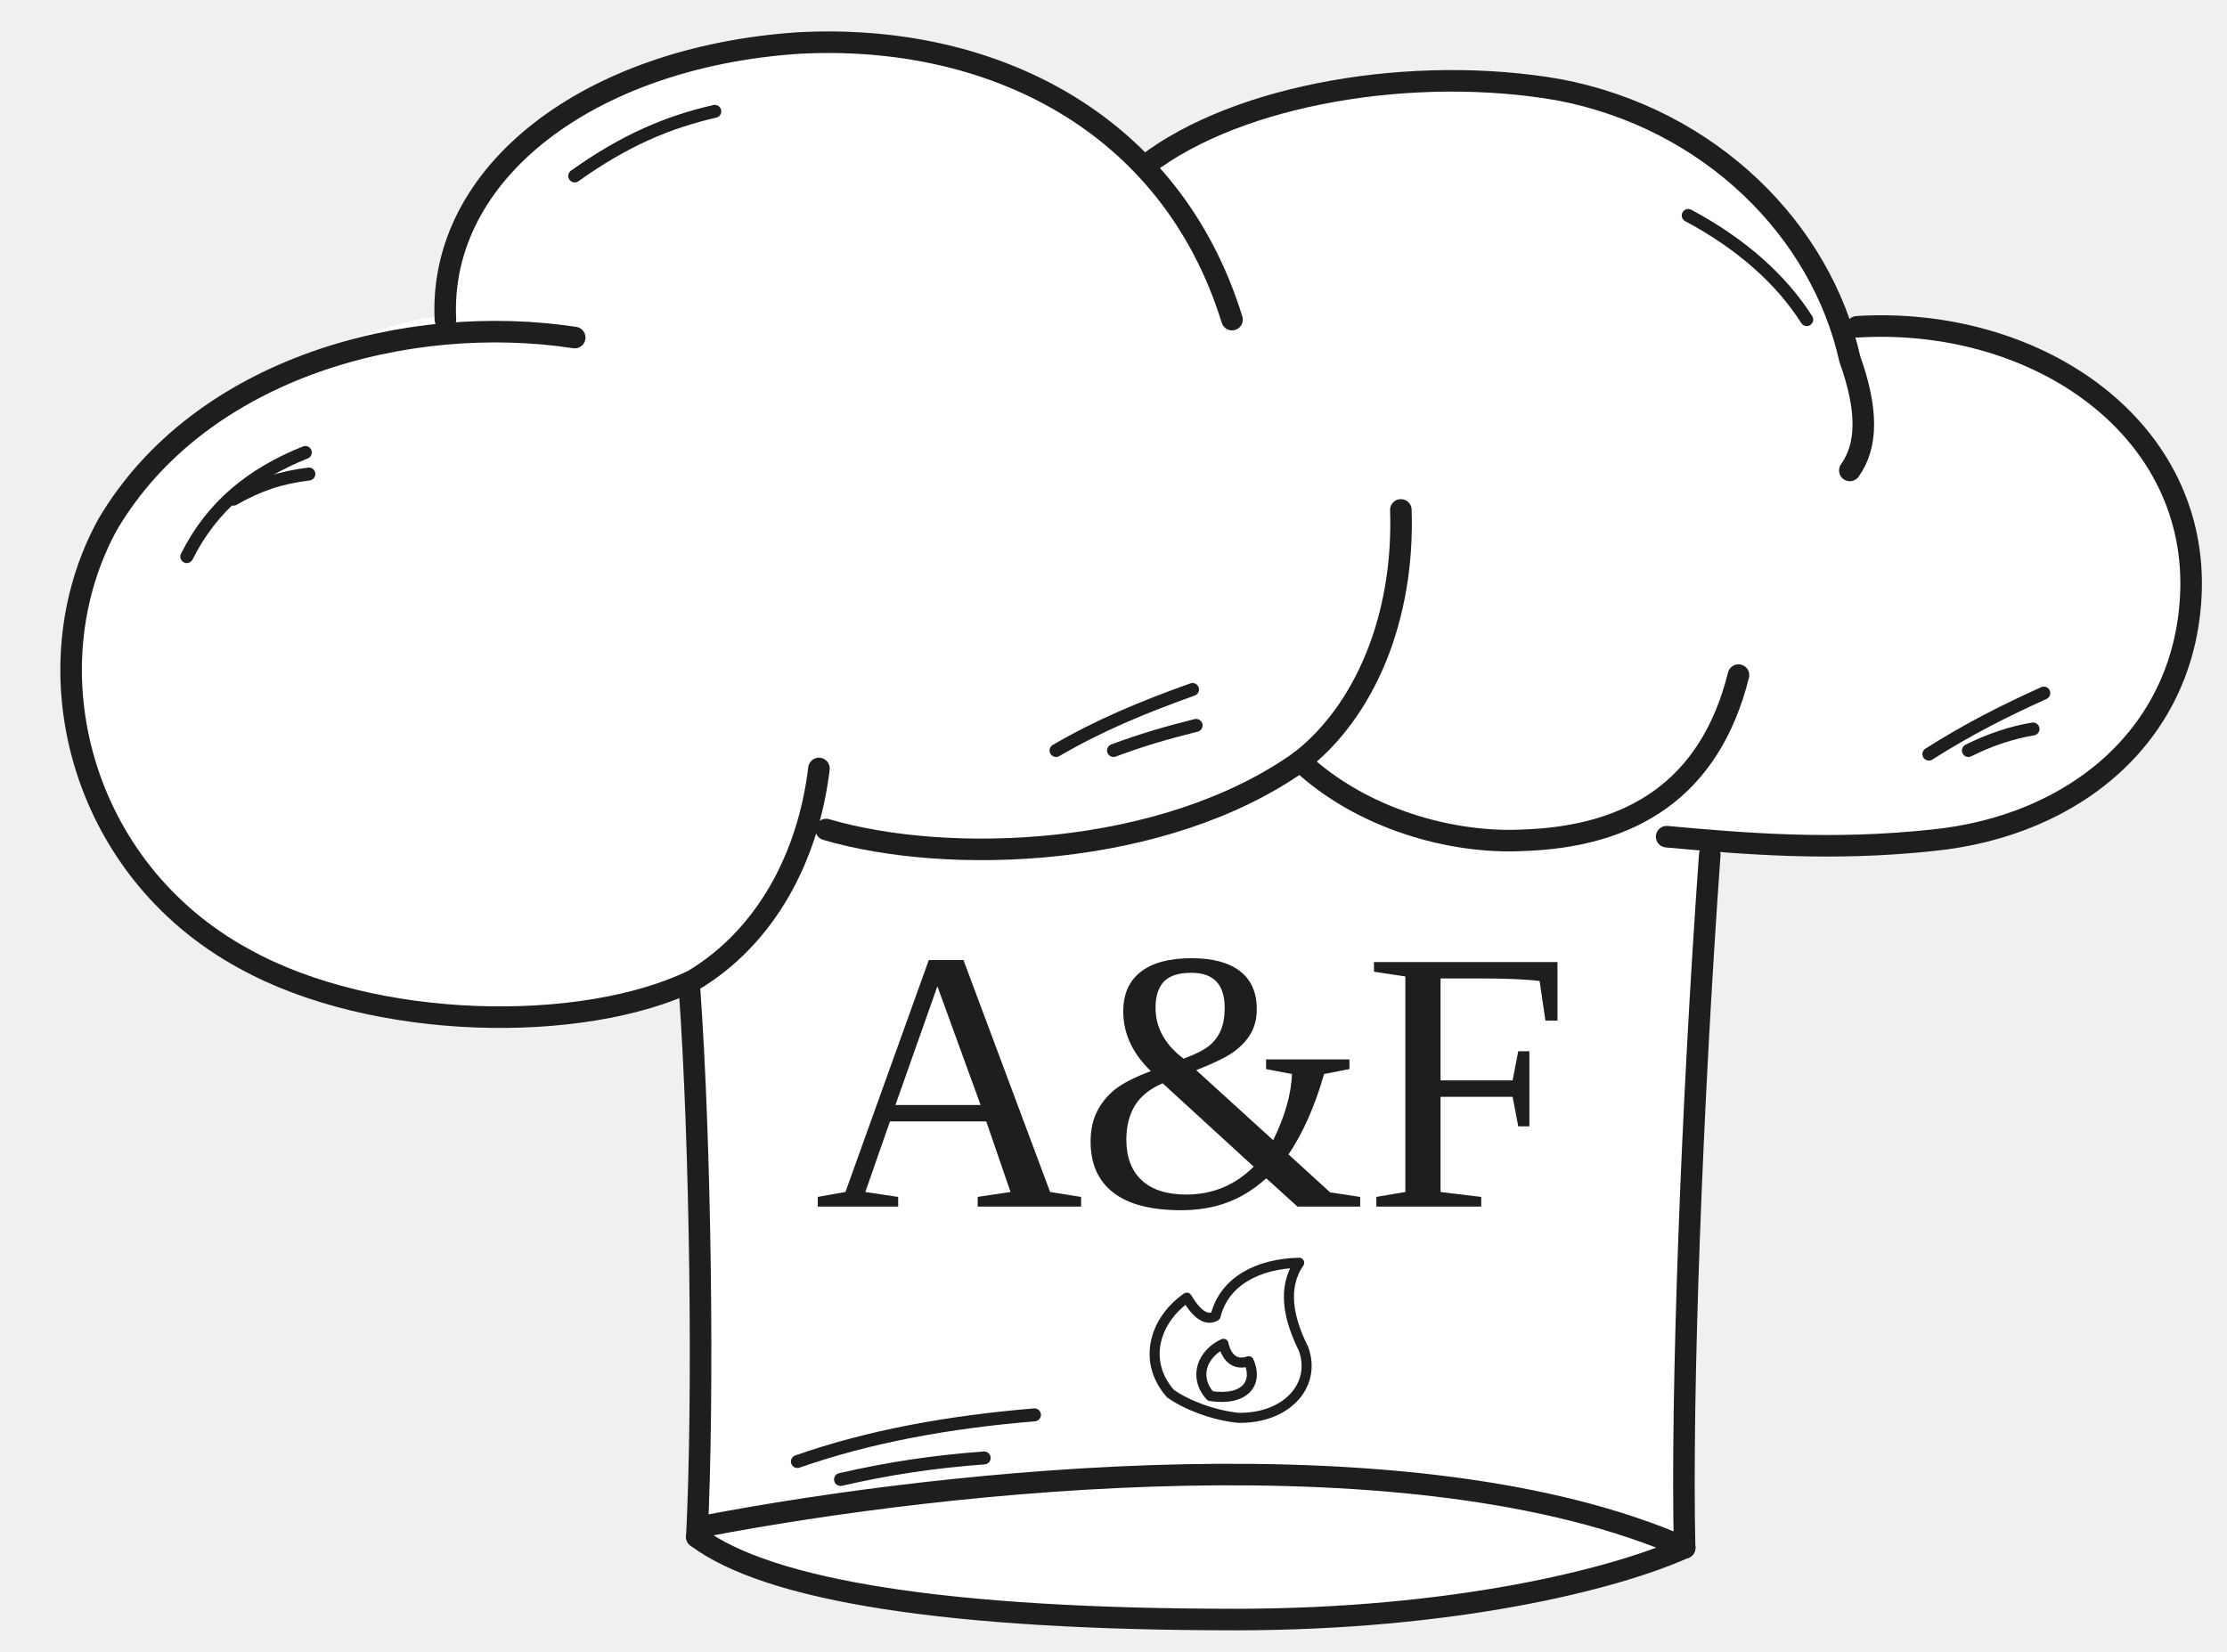
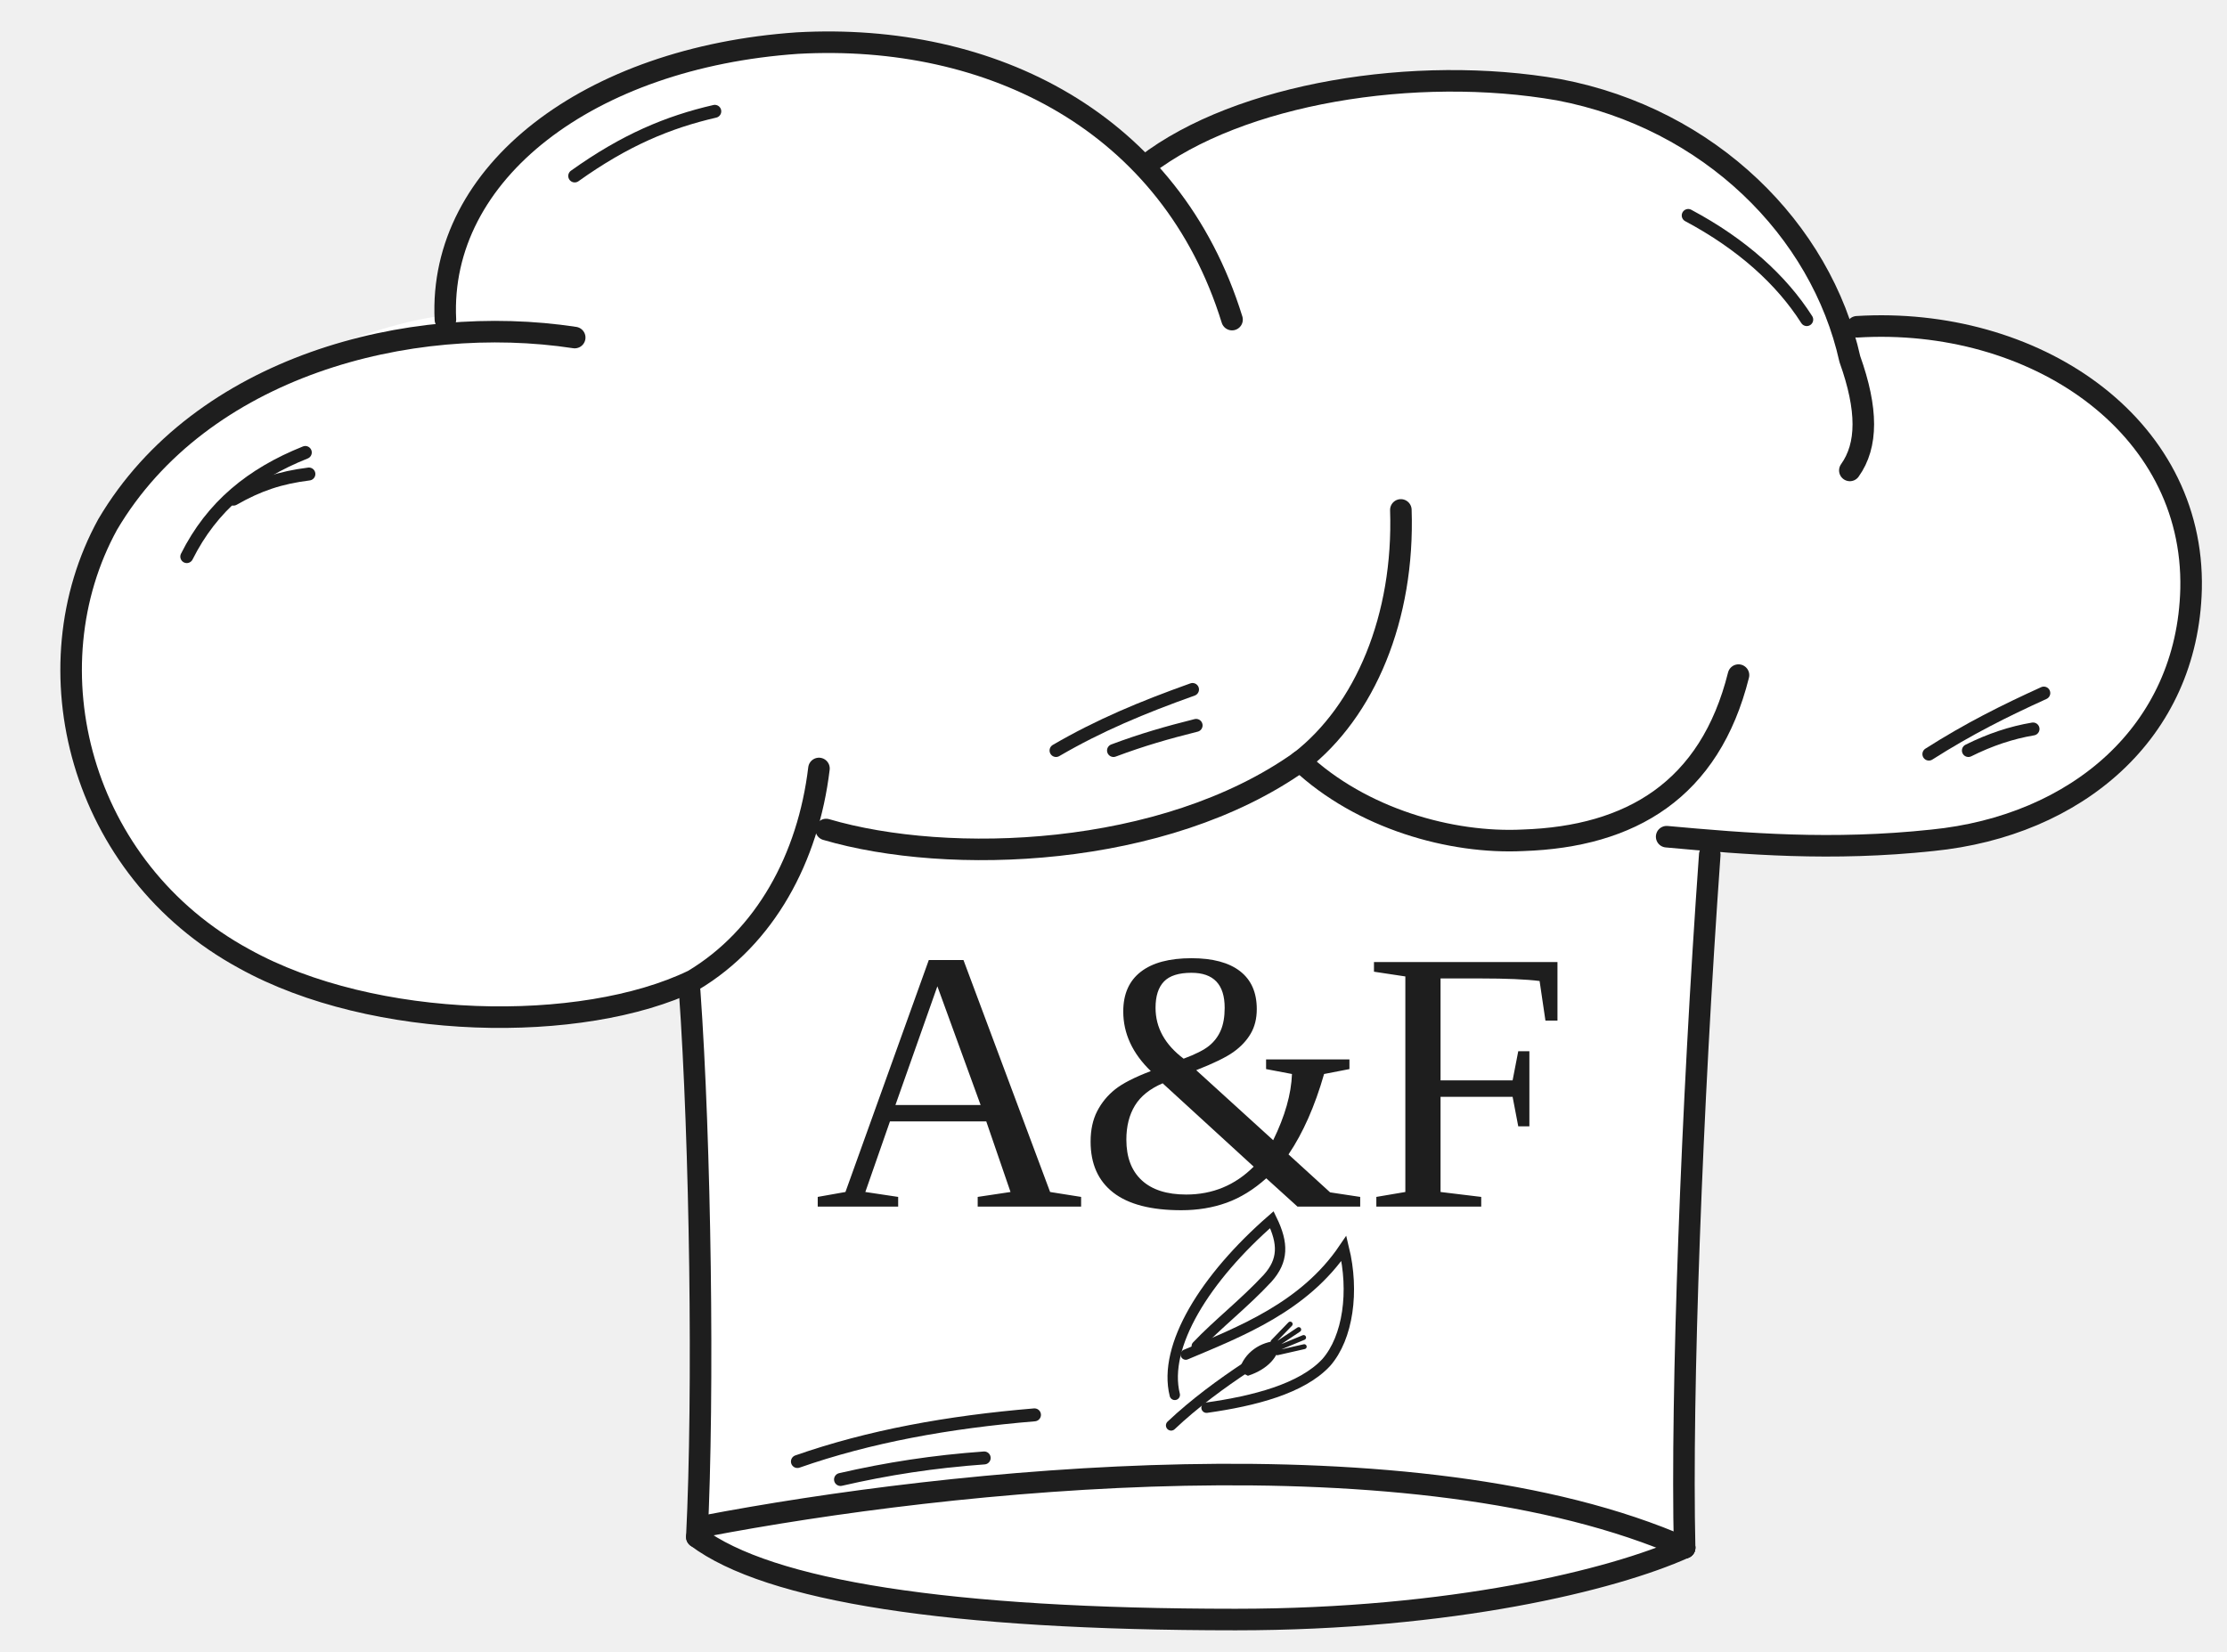
<svg xmlns="http://www.w3.org/2000/svg" viewBox="36 12 620 460" width="620" height="460">
  <path d="M230,440 L228,288 C200,300 140,300 105,280 C60,255 45,200 65,160 C90,115 150,100 160,100 C160,60 200,28 260,25 C310,22 345,40 355,57 C380,38 430,30 470,38 C510,46 540,75 552,103 C600,100 645,130 645,175 C645,215 615,240 575,245 C545,248 525,248 512,250 L505,443 C485,452 440,462 380,462 C300,462 250,455 230,440 Z" fill="#FFFFFF" stroke="none" />
  <g fill="none" stroke="#1E1E1E" stroke-linecap="round" stroke-linejoin="round">
    <path d="M196,106 C150,99 92,114 66,158 C44,198 58,254 104,279 C140,299 198,300 229,285 C249,273 261,251 264,226" stroke-width="6.0" />
    <path d="M160,101 C158,60 200,28 258,24 C312,21 362,46 379,101" stroke-width="6.0" />
    <path d="M355,58 C381,38 430,30 470,37 C512,45 543,76 551,112 C556,126 556,136 551,143" stroke-width="6.0" />
    <path d="M553,103 C602,100 647,130 646,176 C645,216 614,242 574,246 C546,249 522,247 500,245" stroke-width="6.0" />
    <path d="M266,243 C300,253 360,251 398,224" stroke-width="6.0" />
    <path d="M398,224 C415,240 440,247 460,246 C490,245 512,232 520,200" stroke-width="6.0" />
    <path d="M426,154 C427,184 416,210 398,224" stroke-width="6.0" />
    <path d="M228,288 C231,330 232,400 230,440" stroke-width="6.0" />
    <path d="M512,250 C507,320 504,400 505,443" stroke-width="6.0" />
    <path d="M232,437 C300,424 430,410 505,443" stroke-width="6.0" />
    <path d="M230,440 C250,455 300,463 380,463 C440,463 485,452 505,443" stroke-width="6.0" />
    <path d="M88,167 C95,153 106,144 121,138" stroke-width="3.6" />
    <path d="M101,151 C108,147 114,145 122,144" stroke-width="3.6" />
    <path d="M196,61 C210,51 222,46 235,43" stroke-width="3.6" />
    <path d="M330,221 C342,214 354,209 368,204" stroke-width="3.6" />
    <path d="M346,221 C354,218 361,216 369,214" stroke-width="3.6" />
    <path d="M506,72 C521,80 532,90 539,101" stroke-width="3.6" />
    <path d="M573,222 C584,215 594,210 605,205" stroke-width="3.6" />
    <path d="M584,221 C590,218 596,216 602,215" stroke-width="3.6" />
    <path d="M258,419 C278,412 300,408 324,406" stroke-width="3.6" />
    <path d="M270,424 C283,421 296,419 310,418" stroke-width="3.6" />
  </g>
  <path d="M286.05 345.309V348.0H263.656V345.309L271.374 343.938L294.581 279.344H304.23L328.351 343.938L336.984 345.309V348.0H308.191V345.309L317.331 343.938L310.578 324.285H283.765L276.91 343.938ZM296.968 286.656 285.289 319.715H309.003ZM385.888 293.004Q385.888 296.965 384.187 299.859Q382.486 302.754 379.388 304.963Q376.291 307.172 369.029 310.016L390.459 329.516Q395.384 319.461 395.689 311.082L388.478 309.711V307.02H411.685V309.711L404.626 311.082Q400.767 324.539 394.724 333.477L406.302 344.039L414.681 345.309V348.0H397.212L388.529 340.129Q383.248 344.852 377.484 346.934Q371.72 349.016 364.865 349.016Q352.271 349.016 345.949 344.115Q339.626 339.215 339.626 329.922Q339.626 324.996 341.455 321.441Q343.283 317.887 346.431 315.373Q349.58 312.859 356.384 310.27Q348.716 302.855 348.716 293.664Q348.716 286.402 353.591 282.619Q358.466 278.836 367.709 278.836Q376.544 278.836 381.216 282.441Q385.888 286.047 385.888 293.004ZM366.236 344.648Q377.255 344.648 385.025 336.879L359.685 313.672Q354.353 315.957 351.966 319.867Q349.58 323.777 349.58 329.363Q349.58 336.727 353.871 340.688Q358.162 344.648 366.236 344.648ZM357.705 292.648Q357.705 300.926 365.525 306.816Q370.451 304.988 372.609 303.236Q374.767 301.484 375.859 298.945Q376.951 296.406 376.951 292.648Q376.951 282.898 367.709 282.898Q362.376 282.898 360.041 285.336Q357.705 287.773 357.705 292.648ZM437.051 317.43V343.938L448.376 345.309V348.0H419.176V345.309L427.251 343.938V283.914L418.516 282.594V279.902H469.602V296.203H466.251L464.626 285.184Q458.938 284.473 448.172 284.473H437.051V312.859H457.11L458.684 304.734H461.782V325.656H458.684L457.11 317.43Z" fill="#1E1E1E" />
-   <g fill="none" stroke="#1E1E1E" stroke-width="2.8" stroke-linejoin="round" transform="rotate(14 380 385)">
-     <path d="M366,404 C356,397 357,385 364,377 C368,381 371,382 373,380 C373,370 381,363 392,360 C389,368 393,376 399,383 C405,392 399,403 386,406 C379,407 371,406 366,404 Z" />
-     <path d="M377,402 C371,398 372,391 377,387 C379,391 382,392 385,390 C389,395 387,401 377,402 Z" />
+   <g fill="none" stroke="#1E1E1E" stroke-width="17" stroke-linecap="round" stroke-linejoin="miter" stroke-miterlimit="14" transform="translate(343 344) scale(0.17)">
+     <path d="M118,332 C98,252 168,140 277,45 C296,84 296,112 270,141 C232,182 188,216 154,252" />
+     <path d="M136,266 C226,228 330,188 395,92 C412,162 402,238 366,279 C326,322 248,342 170,353" />
+     <path d="M112,382 C150,346 195,313 236,286" />
+     <path d="M226,292 C234,264 260,247 287,246 C287,268 268,288 238,298 Z" fill="#1E1E1E" stroke-width="5" />
+     <path d="M279,245 L307,216 M285,249 L321,225 M288,255 L329,238 M286,263 L330,253" stroke-width="8" />
  </g>
</svg>
